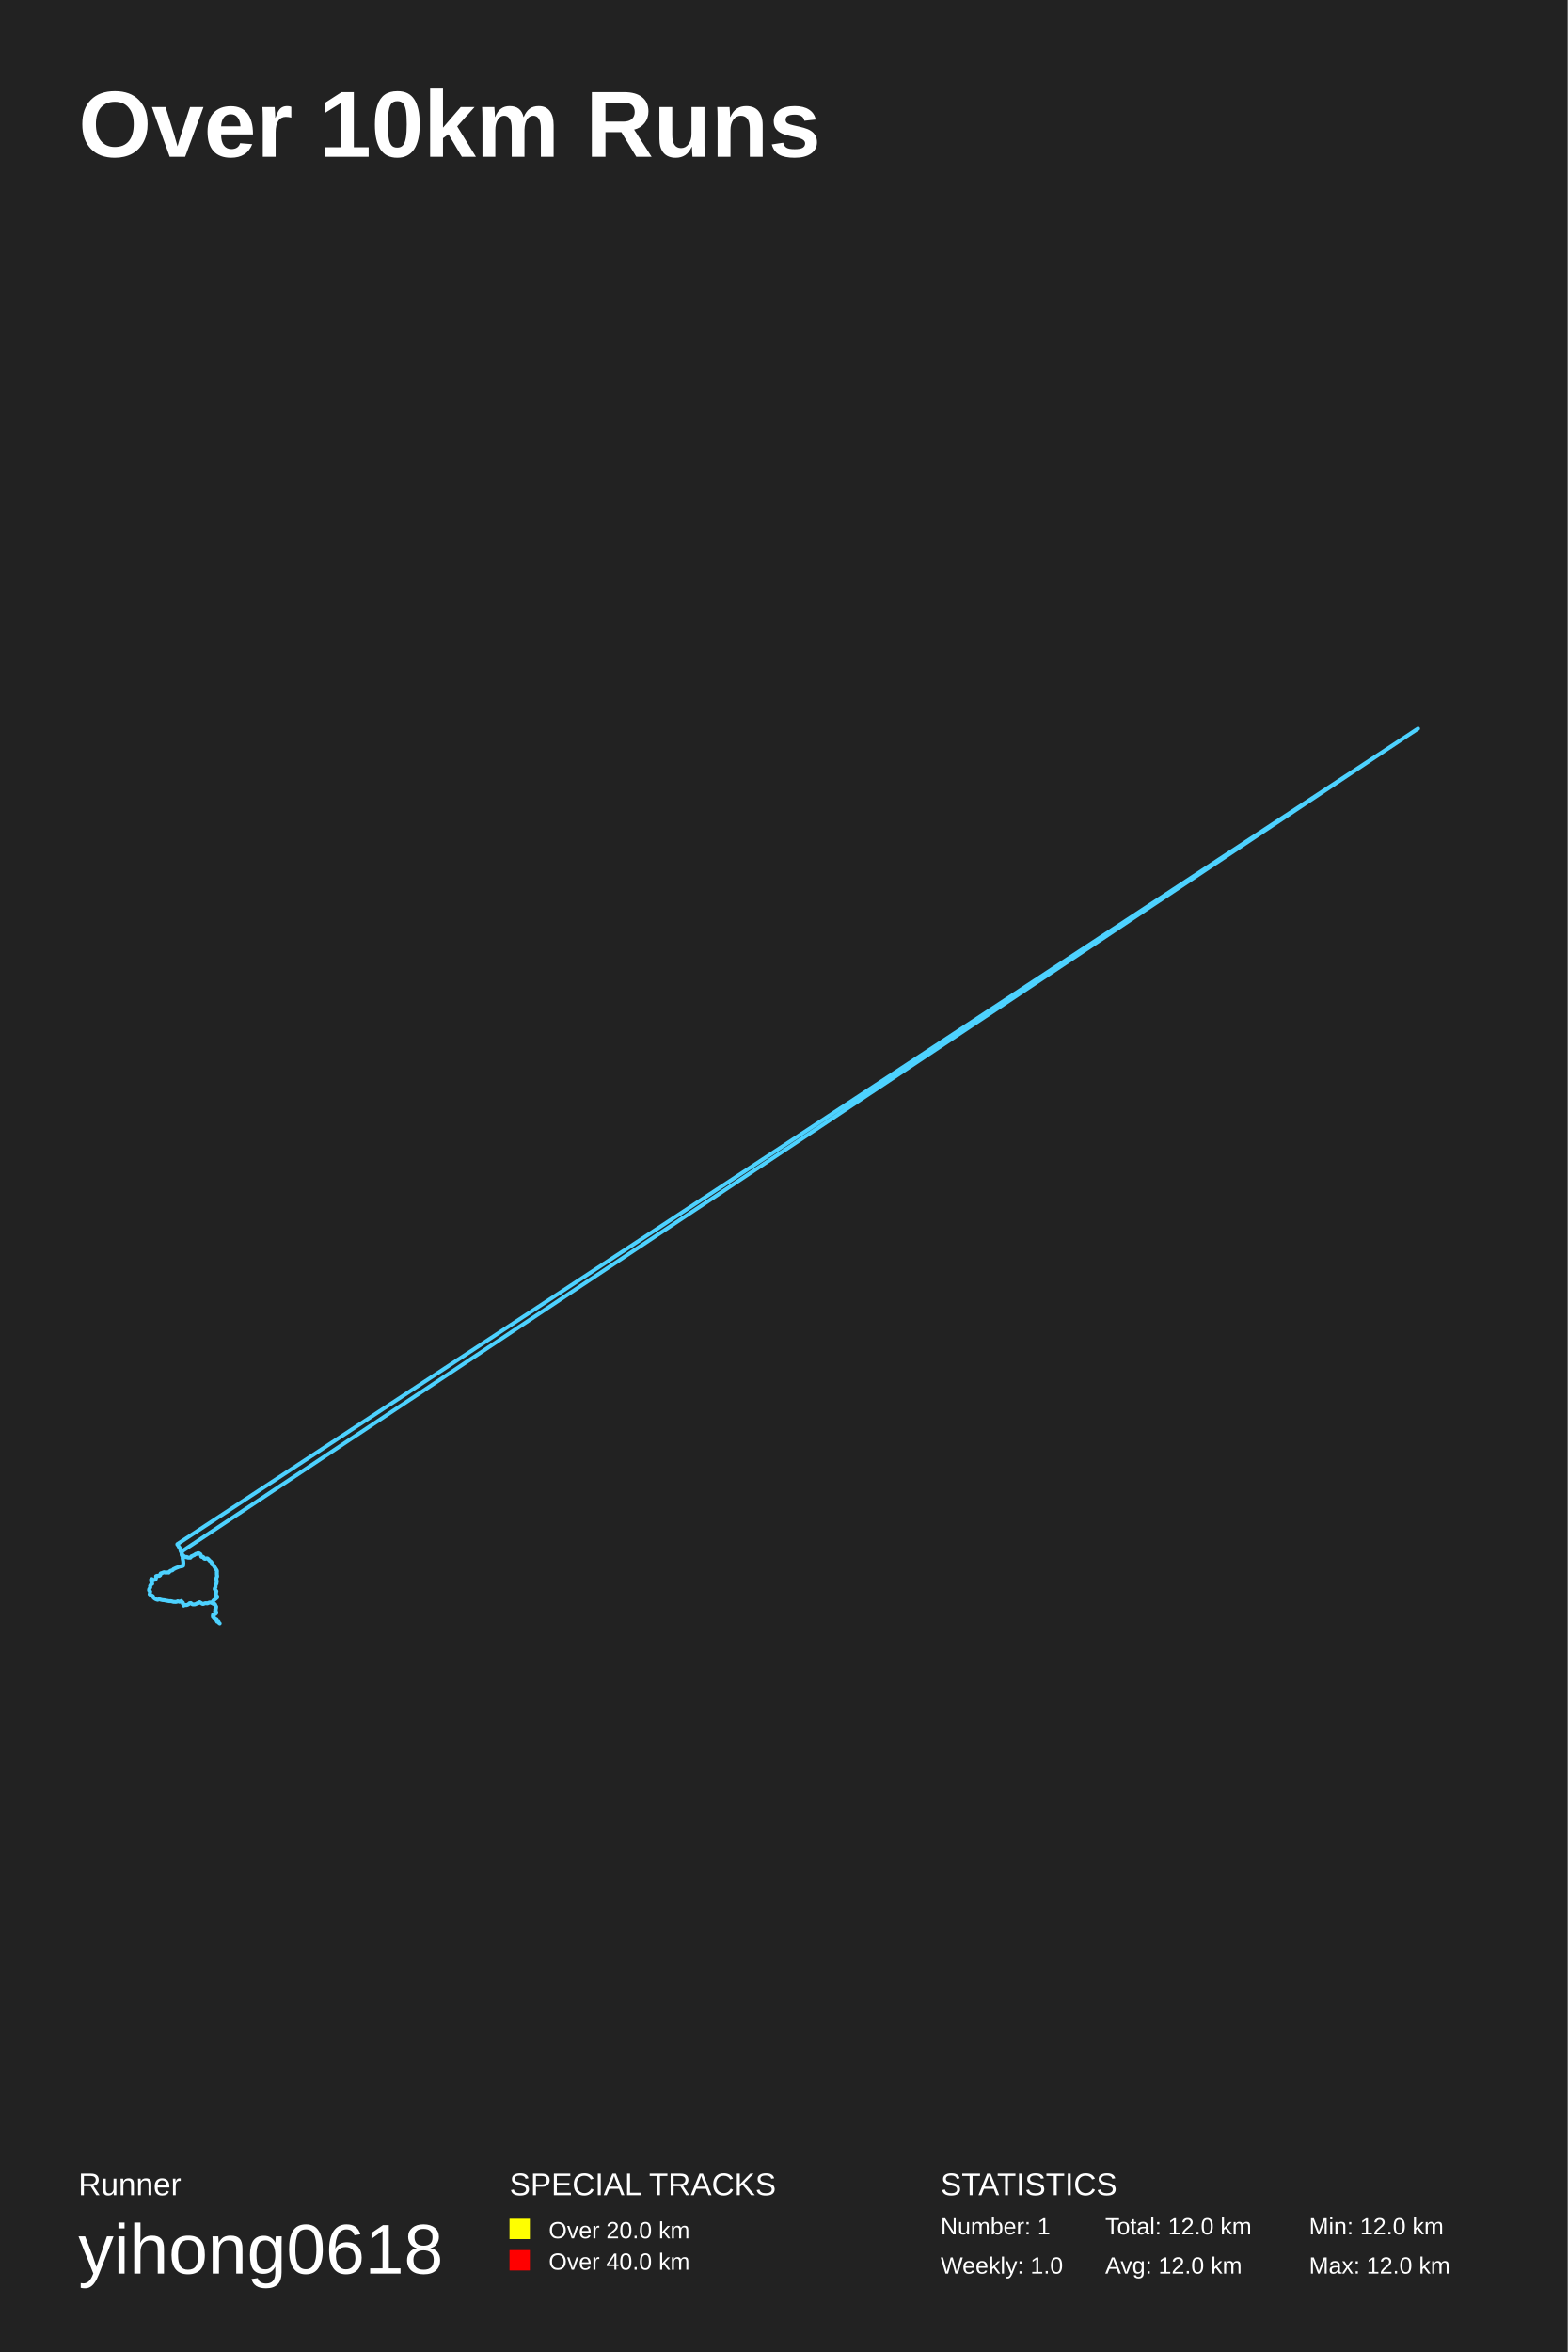
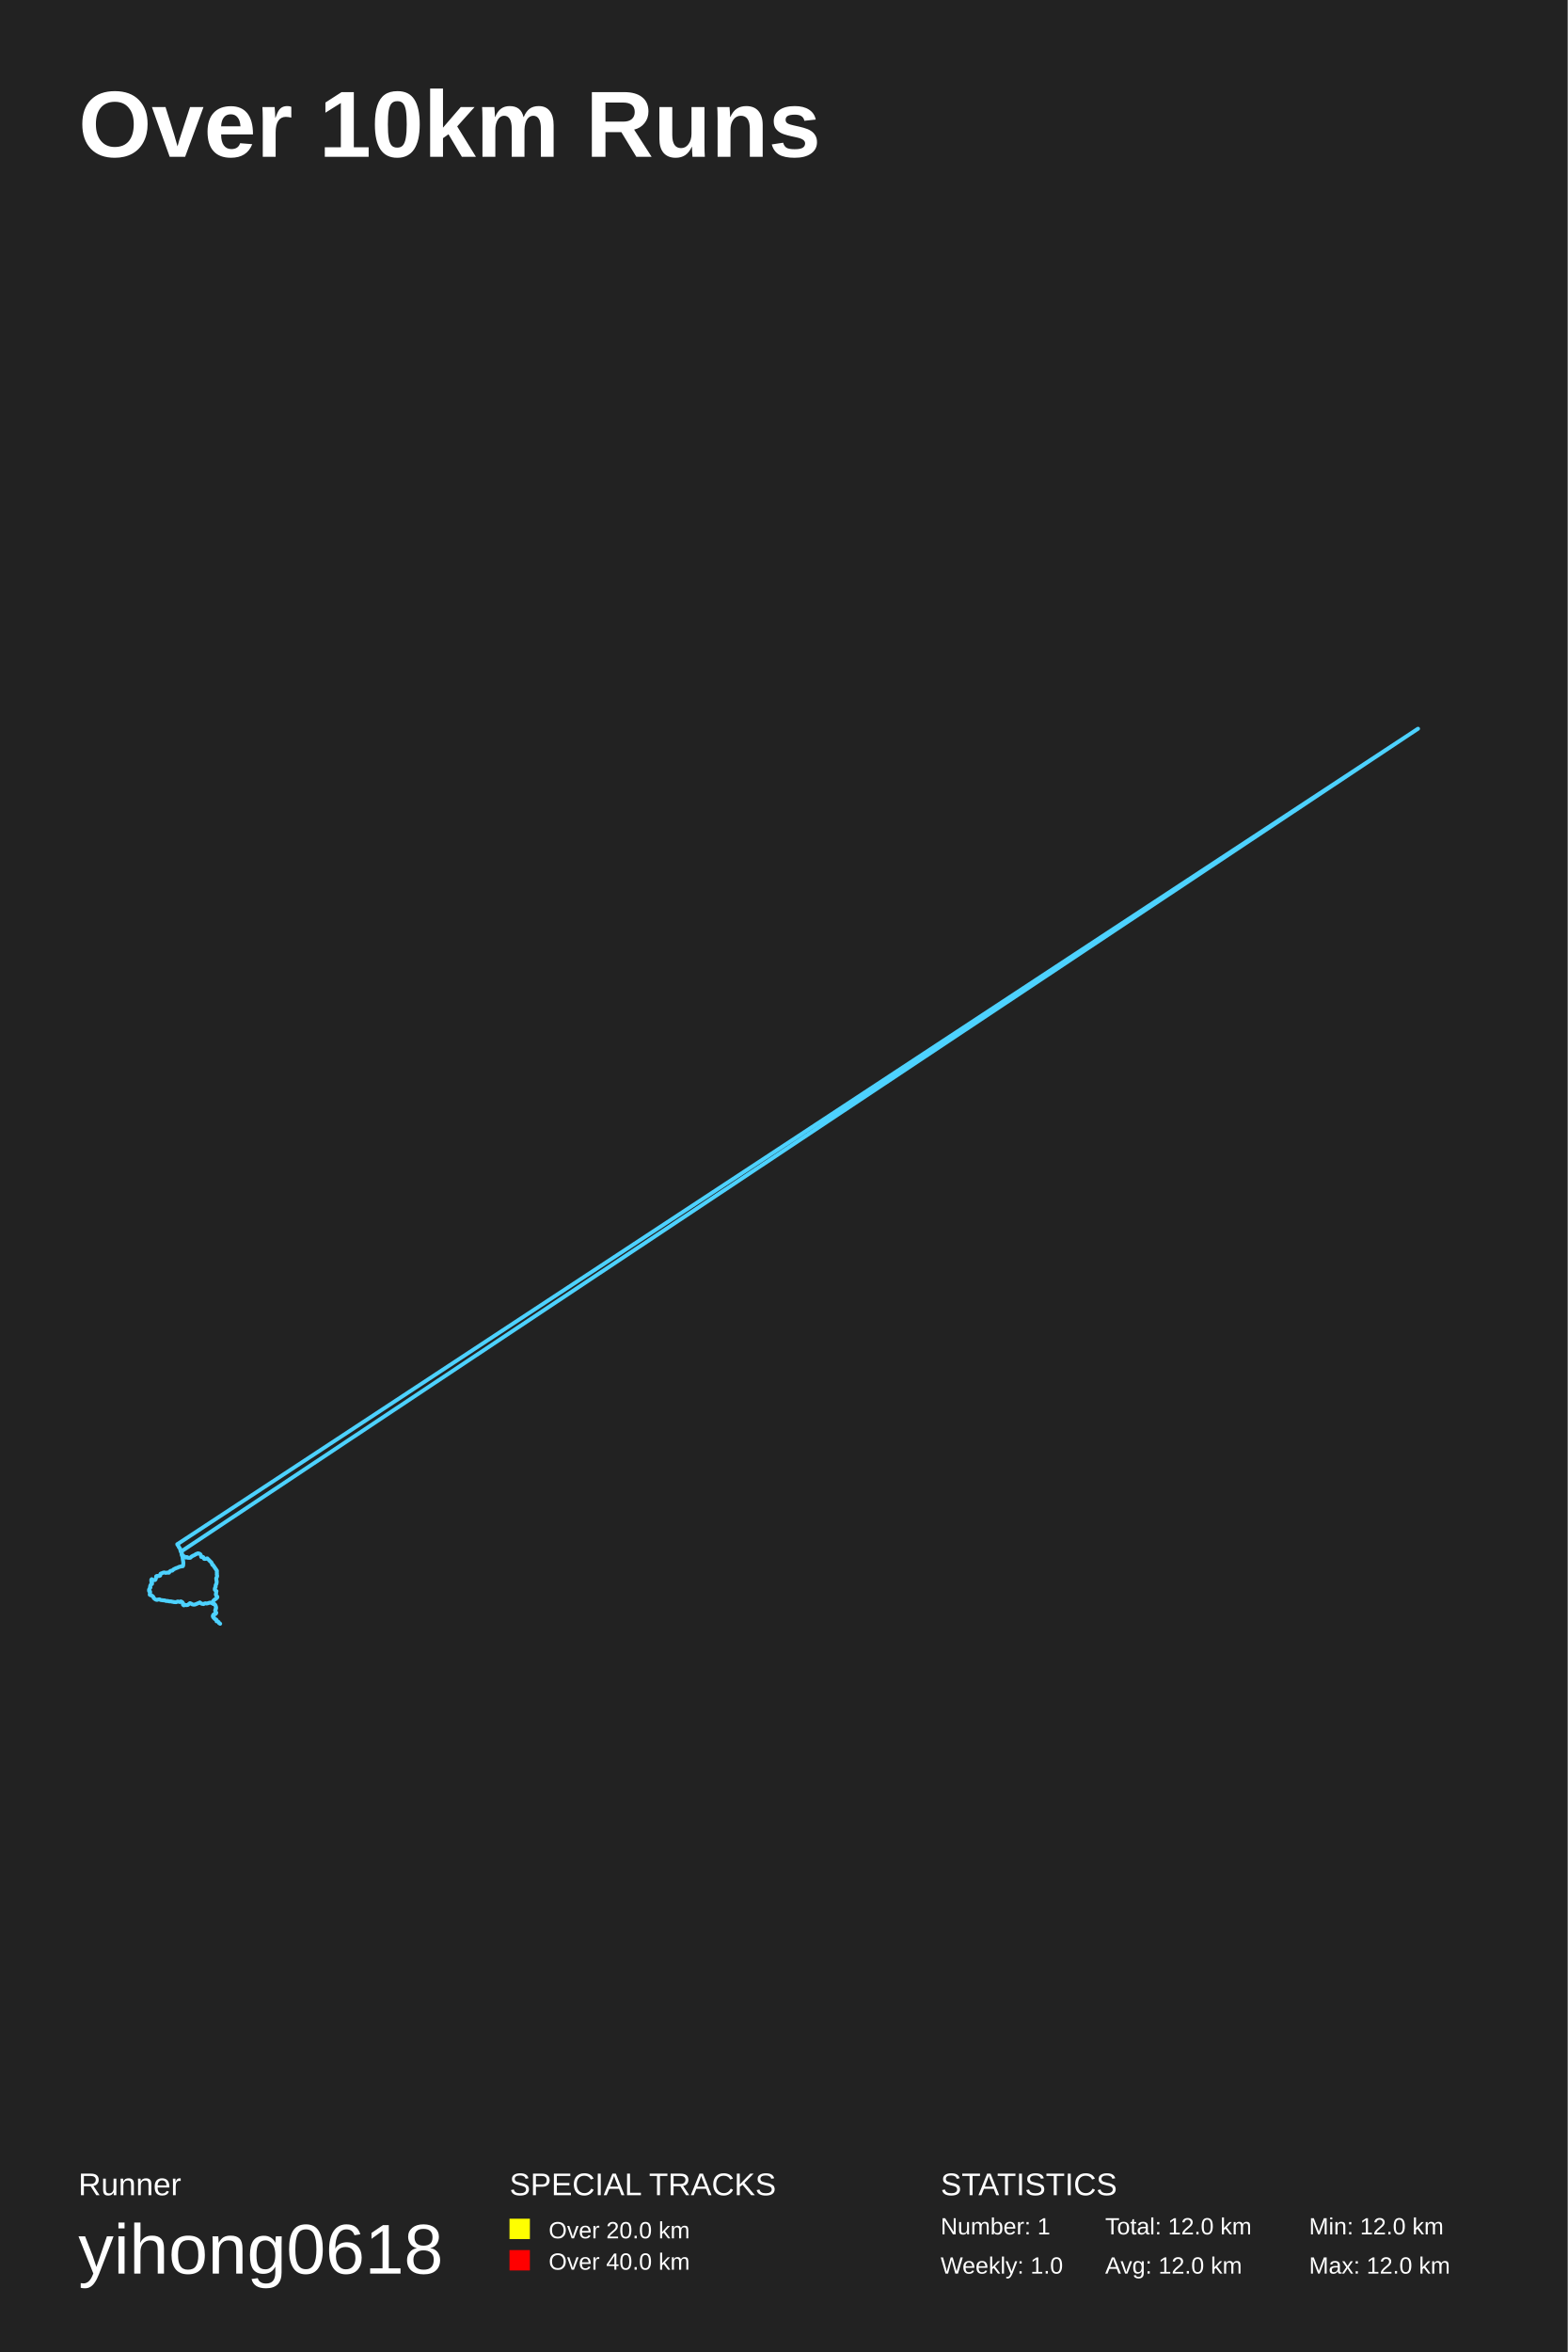
<svg xmlns="http://www.w3.org/2000/svg" baseProfile="full" height="300mm" version="1.1" viewBox="0,0,200,300" width="200mm">
  <defs />
  <rect fill="#222222" height="300" width="200" x="0" y="0" />
  <text fill="#FFFFFF" style="font-size:12px; font-family:Arial; font-weight:bold;" x="10" y="20">Over 10km Runs</text>
  <text fill="#FFFFFF" style="font-size:4px; font-family:Arial" x="10" y="280">Runner</text>
  <text fill="#FFFFFF" style="font-size:9px; font-family:Arial" x="10" y="290">yihong0618</text>
  <text fill="#FFFFFF" style="font-size:4px; font-family:Arial" x="65" y="280">SPECIAL TRACKS</text>
  <rect fill="yellow" height="2.6" width="2.6" x="65" y="283" />
  <text fill="#FFFFFF" style="font-size:3px; font-family:Arial" x="70" y="285.5">Over 20.0 km</text>
  <rect fill="red" height="2.6" width="2.6" x="65" y="287" />
  <text fill="#FFFFFF" style="font-size:3px; font-family:Arial" x="70" y="289.5">Over 40.0 km</text>
  <text fill="#FFFFFF" style="font-size:4px; font-family:Arial" x="120" y="280">STATISTICS</text>
  <text fill="#FFFFFF" style="font-size:3px; font-family:Arial" x="120" y="285">Number: 1</text>
  <text fill="#FFFFFF" style="font-size:3px; font-family:Arial" x="120" y="290">Weekly: 1.0</text>
  <text fill="#FFFFFF" style="font-size:3px; font-family:Arial" x="141" y="285">Total: 12.0 km</text>
  <text fill="#FFFFFF" style="font-size:3px; font-family:Arial" x="141" y="290">Avg: 12.0 km</text>
  <text fill="#FFFFFF" style="font-size:3px; font-family:Arial" x="167" y="285">Min: 12.0 km</text>
  <text fill="#FFFFFF" style="font-size:3px; font-family:Arial" x="167" y="290">Max: 12.0 km</text>
-   <polyline fill="none" opacity="1" points="27.319,206.419 27.257,206.324 27.167,206.24 27.153,206.103 27.186,205.945 27.357,205.903 27.476,205.866 27.566,205.713 27.533,205.613 27.433,205.529 27.476,205.413 27.457,205.27 27.533,205.17 27.552,205.039 27.566,204.918 27.471,204.823 27.457,204.696 27.367,204.591 27.214,204.554 27.229,204.565 27.257,204.559 27.234,204.57 27.219,204.57 27.229,204.565 27.219,204.57 27.21,204.575 27.214,204.58 27.219,204.575 27.129,204.459 27.134,204.349 27.153,204.27 27.214,204.175 27.272,204.112 27.338,204.064 27.428,203.991 27.533,203.911 27.637,203.806 27.704,203.753 27.723,203.669 27.671,203.585 27.58,203.522 27.552,203.395 27.557,203.29 27.566,203.195 27.571,203.1 27.609,202.974 27.552,202.879 27.481,202.842 27.447,202.79 27.386,202.679 27.433,202.516 27.5,202.442 27.49,202.321 27.504,202.178 27.58,202.052 27.623,201.957 27.628,201.836 27.656,201.725 27.618,201.636 27.633,201.536 27.595,201.462 27.599,201.357 27.633,201.188 27.699,201.093 27.694,200.983 27.666,200.867 27.671,200.74 27.661,200.614 27.675,200.461 27.666,200.34 27.181,199.581 27.119,199.581 27.062,199.539 27.039,199.45 27.024,199.376 27.005,199.355 26.982,199.276 26.939,199.223 26.877,199.16 26.82,199.139 26.758,199.092 26.725,199.044 26.673,198.976 26.568,198.891 26.507,198.807 26.426,198.781 26.369,198.776 26.274,198.802 26.188,198.828 26.089,198.823 26.017,198.77 25.984,198.681 25.951,198.617 25.87,198.57 25.761,198.596 25.699,198.554 25.708,198.533 25.732,198.533 25.708,198.544 25.694,198.57 25.68,198.56 25.67,198.549 25.689,198.549 25.694,198.554 25.68,198.544 25.699,198.523 25.694,198.512 25.623,198.417 25.618,198.349 25.585,198.265 25.556,198.228 25.528,198.212 25.457,198.175 25.409,198.133 25.343,198.143 25.295,198.106 25.257,198.128 25.243,198.117 25.162,198.143 25.1,198.191 25.058,198.217 24.982,198.207 24.944,198.243 24.863,198.286 24.825,198.333 24.777,198.365 24.725,198.375 24.663,198.401 24.606,198.433 24.521,198.475 24.43,198.502 24.364,198.596 24.288,198.686 24.188,198.686 24.131,198.675 24.036,198.691 23.97,198.675 23.951,198.67 23.965,198.649 23.993,198.665 23.965,198.654 23.917,198.665 23.875,198.612 23.813,198.591 23.761,198.633 23.699,198.596 23.623,198.57 23.547,198.607 23.485,198.523 23.428,198.449 23.361,198.423 23.357,198.407 23.333,198.401 23.285,198.328 23.238,198.286 23.19,198.317 23.195,198.301 23.186,198.275 23.176,198.207 23.2,198.133 23.205,198.07 23.133,198.022 23.114,197.97 23.086,197.896 23.048,197.854 23.029,197.764 23.01,197.669 22.986,197.506 22.92,197.459 22.886,197.369 22.825,197.332 22.801,197.279 22.768,197.185 22.706,197.106 22.682,197.037 22.663,197.011 22.63,197.011 22.63,197.016 22.644,197.027 22.635,197.016 22.644,197.011 22.639,197.011 22.658,197.011 22.706,196.926 22.692,196.937 22.658,196.963 22.639,196.953 22.625,196.963 22.62,196.974 22.625,196.963 22.63,196.963 22.63,196.958 22.63,196.948 22.63,196.953 22.639,196.948 180.91,92.933 180.815,92.992 180.815,92.992 180.815,92.992 180.815,92.992 180.724,93.05 180.629,93.108 23.119,197.943 23.162,198.043 23.186,198.117 23.167,198.228 23.181,198.338 23.224,198.423 23.281,198.507 23.309,198.623 23.3,198.749 23.319,198.865 23.352,199.034 23.376,199.171 23.38,199.271 23.39,199.413 23.366,199.55 23.38,199.639 23.357,199.718 23.209,199.787 23.057,199.797 22.948,199.824 22.825,199.855 22.701,199.913 22.578,199.956 22.468,199.998 22.383,200.035 22.292,200.087 22.178,200.129 22.093,200.193 22.064,200.235 22.05,200.251 22.05,200.251 22.003,200.293 21.931,200.324 21.865,200.335 21.756,200.361 21.684,200.424 21.623,200.451 21.589,200.524 21.532,200.588 21.428,200.582 21.357,200.561 21.238,200.593 21.143,200.582 21.062,200.588 20.981,200.545 20.886,200.556 20.81,200.593 20.758,200.598 20.691,200.651 20.596,200.667 20.506,200.693 20.468,200.761 20.43,200.84 20.444,200.914 20.397,200.962 20.359,200.977 20.326,201.004 20.269,201.004 20.173,201.014 20.093,200.988 19.998,201.014 19.907,201.046 19.926,201.083 19.936,201.146 19.926,201.214 19.898,201.251 19.903,201.283 19.884,201.336 19.865,201.409 19.817,201.488 19.713,201.494 19.641,201.525 19.584,201.546 19.494,201.599 19.432,201.578 19.413,201.536 19.371,201.531 19.342,201.509 19.318,201.478 19.356,201.452 19.371,201.409 19.375,201.42 19.333,201.467 19.266,201.494 19.328,201.62 19.299,201.773 19.375,201.894 19.418,202.01 19.318,202.052 19.223,202.152 19.147,202.289 19.176,202.437 19.114,202.568 19.024,202.7 19.014,202.847 19.095,202.926 19.162,203.016 19.119,203.1 19.133,203.195 19.086,203.343 19.166,203.411 19.257,203.48 19.385,203.522 19.504,203.595 19.565,203.743 19.679,203.859 19.831,203.964 19.988,204.027 20.116,204.064 20.273,203.975 20.421,204.022 20.582,204.064 20.739,204.101 20.91,204.112 21.01,204.127 21.133,204.154 21.238,204.18 21.357,204.196 21.466,204.217 21.608,204.243 21.746,204.233 21.879,204.254 21.988,204.28 22.117,204.322 22.264,204.328 22.411,204.338 22.563,204.307 22.673,204.249 22.777,204.275 22.92,204.317 23.029,204.291 23.124,204.217 23.19,204.333 23.323,204.422 23.323,204.57 23.409,204.665 23.437,204.807 23.542,204.696 23.732,204.744 23.898,204.707 24.055,204.628 24.183,204.501 24.345,204.48 24.464,204.586 24.597,204.649 24.825,204.649 24.925,204.623 25.053,204.575 25.186,204.496 25.333,204.475 25.466,204.364 25.556,204.428 25.685,204.491 25.799,204.57 25.917,204.596 26.022,204.554 26.136,204.512 26.279,204.491 26.435,204.523 26.559,204.475 26.673,204.428 26.763,204.407 26.887,204.407 27.02,204.47 27.162,204.496 27.229,204.528 27.357,204.575 27.457,204.681 27.485,204.823 27.58,204.933 27.561,205.086 27.533,205.228 27.519,205.381 27.462,205.523 27.59,205.629 27.58,205.755 27.466,205.86 27.333,205.892 27.238,206.024 27.2,206.161 27.286,206.298 27.352,206.429 27.5,206.519 27.642,206.593 27.642,206.719 27.704,206.824 27.875,206.824 27.908,206.956 28.027,207.056" stroke="#4DD2FF" stroke-dasharray="none" stroke-linecap="round" stroke-linejoin="round" stroke-width="0.5" />
+   <polyline fill="none" opacity="1" points="27.305,206.392 27.224,206.303 27.157,206.192 27.162,206.066 27.257,205.924 27.395,205.903 27.533,205.813 27.557,205.681 27.495,205.613 27.462,205.492 27.457,205.376 27.504,205.244 27.542,205.118 27.571,205.007 27.514,204.902 27.49,204.775 27.409,204.659 27.324,204.58 27.224,204.58 27.224,204.575 27.248,204.58 27.214,204.58 27.224,204.586 27.224,204.586 27.214,204.596 27.214,204.591 27.214,204.586 27.186,204.575 27.134,204.417 27.153,204.328 27.176,204.233 27.243,204.159 27.319,204.091 27.362,204.038 27.471,203.98 27.571,203.901 27.671,203.806 27.728,203.732 27.718,203.653 27.628,203.574 27.571,203.485 27.533,203.348 27.566,203.269 27.576,203.179 27.576,203.053 27.618,202.948 27.5,202.884 27.481,202.832 27.405,202.768 27.409,202.621 27.457,202.5 27.514,202.405 27.504,202.279 27.533,202.142 27.604,202.031 27.628,201.915 27.642,201.81 27.642,201.704 27.618,201.604 27.609,201.509 27.595,201.43 27.585,201.294 27.661,201.162 27.699,201.051 27.699,200.951 27.656,200.835 27.675,200.709 27.661,200.561 27.675,200.377 27.666,200.34 27.167,199.608 27.086,199.587 27.072,199.513 27.024,199.445 27.015,199.371 26.996,199.344 26.967,199.276 26.906,199.234 26.849,199.176 26.787,199.118 26.754,199.102 26.701,199.023 26.63,198.955 26.526,198.876 26.469,198.786 26.412,198.776 26.326,198.818 26.226,198.828 26.15,198.844 26.041,198.833 25.998,198.754 25.96,198.665 25.922,198.607 25.822,198.591 25.727,198.607 25.708,198.56 25.708,198.538 25.732,198.549 25.723,198.538 25.694,198.56 25.68,198.554 25.685,198.565 25.67,198.586 25.68,198.565 25.699,198.56 25.699,198.554 25.656,198.486 25.628,198.391 25.609,198.333 25.566,198.259 25.547,198.243 25.499,198.207 25.438,198.164 25.376,198.159 25.305,198.138 25.271,198.133 25.257,198.128 25.195,198.149 25.134,198.18 25.086,198.217 25.029,198.207 24.982,198.243 24.915,198.286 24.848,198.328 24.801,198.37 24.758,198.375 24.706,198.412 24.658,198.412 24.568,198.47 24.492,198.507 24.402,198.57 24.331,198.654 24.25,198.702 24.145,198.702 24.103,198.707 24.008,198.691 23.946,198.691 23.974,198.67 23.965,198.665 23.984,198.675 23.946,198.691 23.903,198.665 23.851,198.607 23.794,198.612 23.723,198.67 23.67,198.591 23.589,198.607 23.523,198.586 23.456,198.507 23.409,198.454 23.357,198.423 23.347,198.433 23.323,198.386 23.266,198.317 23.2,198.307 23.195,198.312 23.2,198.307 23.167,198.275 23.186,198.191 23.195,198.122 23.176,198.07 23.119,198.006 23.105,197.964 23.067,197.906 23.043,197.838 23.015,197.743 23.005,197.669 22.962,197.511 22.901,197.443 22.872,197.39 22.81,197.332 22.806,197.253 22.744,197.174 22.682,197.095 22.677,197.032 22.654,197.027 22.635,197.037 22.644,197.037 22.644,197.037 22.635,197.032 22.644,197.032 22.644,197.021 22.682,197 22.701,196.953 22.692,196.974 22.616,196.958 22.63,196.974 22.62,196.974 22.62,196.984 22.625,196.979 22.625,196.974 22.63,196.969 22.635,196.963 22.639,196.969 22.63,196.963 180.91,92.949 180.815,93.007 180.815,93.007 180.815,93.007 180.724,93.065 180.724,93.065 23.091,197.912 23.119,198.022 23.195,198.08 23.181,198.175 23.19,198.275 23.195,198.386 23.247,198.465 23.29,198.57 23.295,198.686 23.314,198.797 23.333,198.965 23.361,199.113 23.376,199.229 23.39,199.329 23.38,199.487 23.371,199.608 23.371,199.687 23.314,199.776 23.133,199.782 23.01,199.829 22.891,199.84 22.782,199.892 22.658,199.956 22.53,199.998 22.425,200.029 22.349,200.077 22.24,200.124 22.14,200.177 22.093,200.219 22.05,200.272 22.06,200.256 22.031,200.272 21.984,200.33 21.912,200.345 21.813,200.345 21.727,200.393 21.651,200.445 21.613,200.498 21.57,200.588 21.485,200.609 21.404,200.582 21.314,200.582 21.209,200.614 21.114,200.619 21.024,200.582 20.948,200.567 20.843,200.588 20.796,200.603 20.734,200.625 20.658,200.667 20.563,200.693 20.492,200.725 20.444,200.809 20.425,200.893 20.44,200.962 20.383,200.983 20.345,201.009 20.311,201.014 20.231,201.035 20.135,201.02 20.045,201.009 19.95,201.035 19.917,201.072 19.931,201.109 19.926,201.193 19.917,201.241 19.893,201.283 19.884,201.33 19.869,201.378 19.855,201.452 19.77,201.536 19.679,201.52 19.603,201.552 19.537,201.567 19.461,201.615 19.437,201.578 19.39,201.541 19.366,201.541 19.342,201.494 19.318,201.494 19.375,201.441 19.361,201.425 19.333,201.462 19.304,201.488 19.299,201.567 19.314,201.71 19.323,201.852 19.404,201.952 19.385,202.047 19.261,202.089 19.185,202.231 19.143,202.384 19.19,202.484 19.071,202.647 19.01,202.779 19.024,202.948 19.124,202.969 19.157,203.063 19.147,203.148 19.114,203.264 19.105,203.411 19.2,203.464 19.318,203.506 19.432,203.559 19.556,203.68 19.599,203.806 19.717,203.927 19.884,204.033 20.04,204.07 20.164,204.022 20.34,203.996 20.478,204.075 20.649,204.101 20.796,204.122 20.972,204.133 21.048,204.143 21.157,204.196 21.285,204.206 21.414,204.206 21.528,204.243 21.651,204.259 21.803,204.254 21.922,204.291 22.026,204.301 22.169,204.338 22.297,204.349 22.478,204.359 22.616,204.291 22.711,204.27 22.834,204.312 22.972,204.338 23.062,204.259 23.133,204.285 23.247,204.349 23.361,204.501 23.333,204.654 23.409,204.744 23.456,204.765 23.632,204.712 23.803,204.738 23.974,204.707 24.107,204.58 24.236,204.486 24.402,204.554 24.511,204.633 24.687,204.67 24.872,204.665 24.972,204.617 25.105,204.57 25.243,204.501 25.395,204.454 25.49,204.391 25.609,204.48 25.732,204.559 25.851,204.575 25.97,204.602 26.055,204.544 26.203,204.501 26.35,204.528 26.478,204.507 26.602,204.47 26.706,204.438 26.806,204.412 26.953,204.449 27.072,204.507 27.191,204.533 27.286,204.554 27.4,204.628 27.481,204.754 27.533,204.891 27.566,205.023 27.566,205.17 27.504,205.297 27.49,205.46 27.5,205.597 27.595,205.702 27.542,205.824 27.405,205.908 27.281,205.961 27.229,206.082 27.224,206.24 27.324,206.366 27.39,206.498 27.561,206.561 27.656,206.666 27.628,206.798 27.78,206.84 27.894,206.893 27.946,207.03 28.089,207.109" stroke="#4DD2FF" stroke-dasharray="none" stroke-linecap="round" stroke-linejoin="round" stroke-width="0.5" />
</svg>
